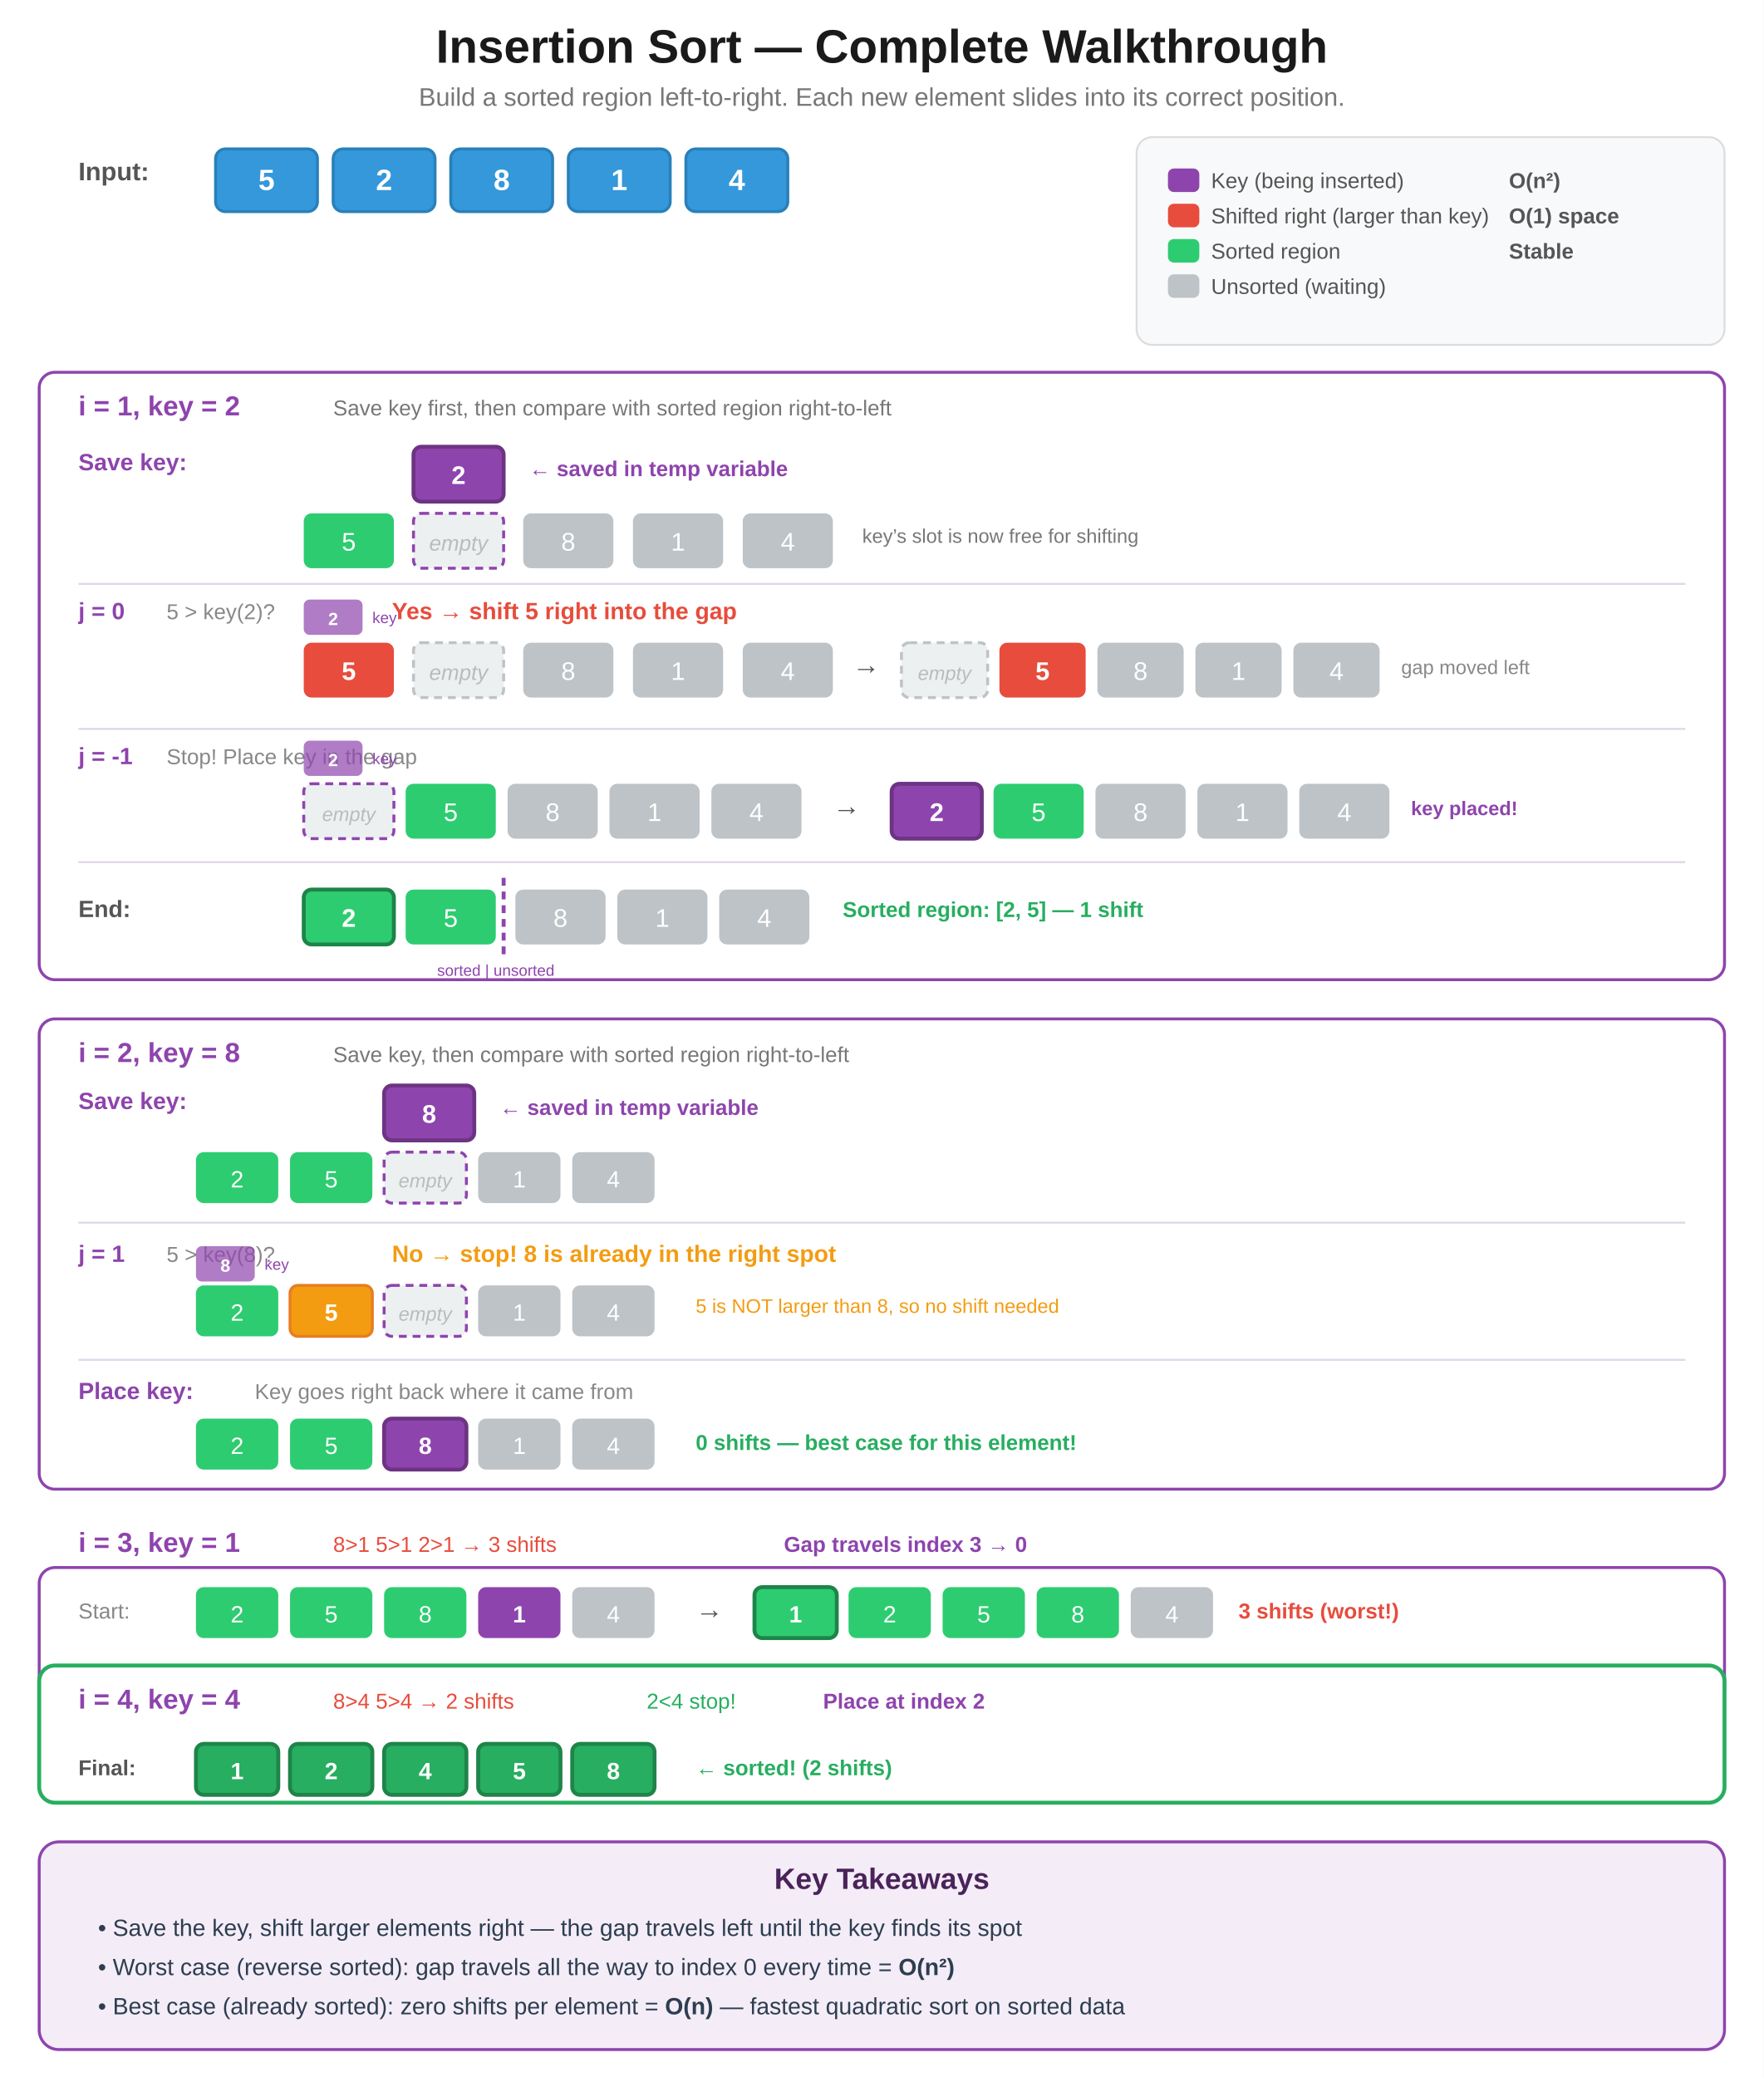
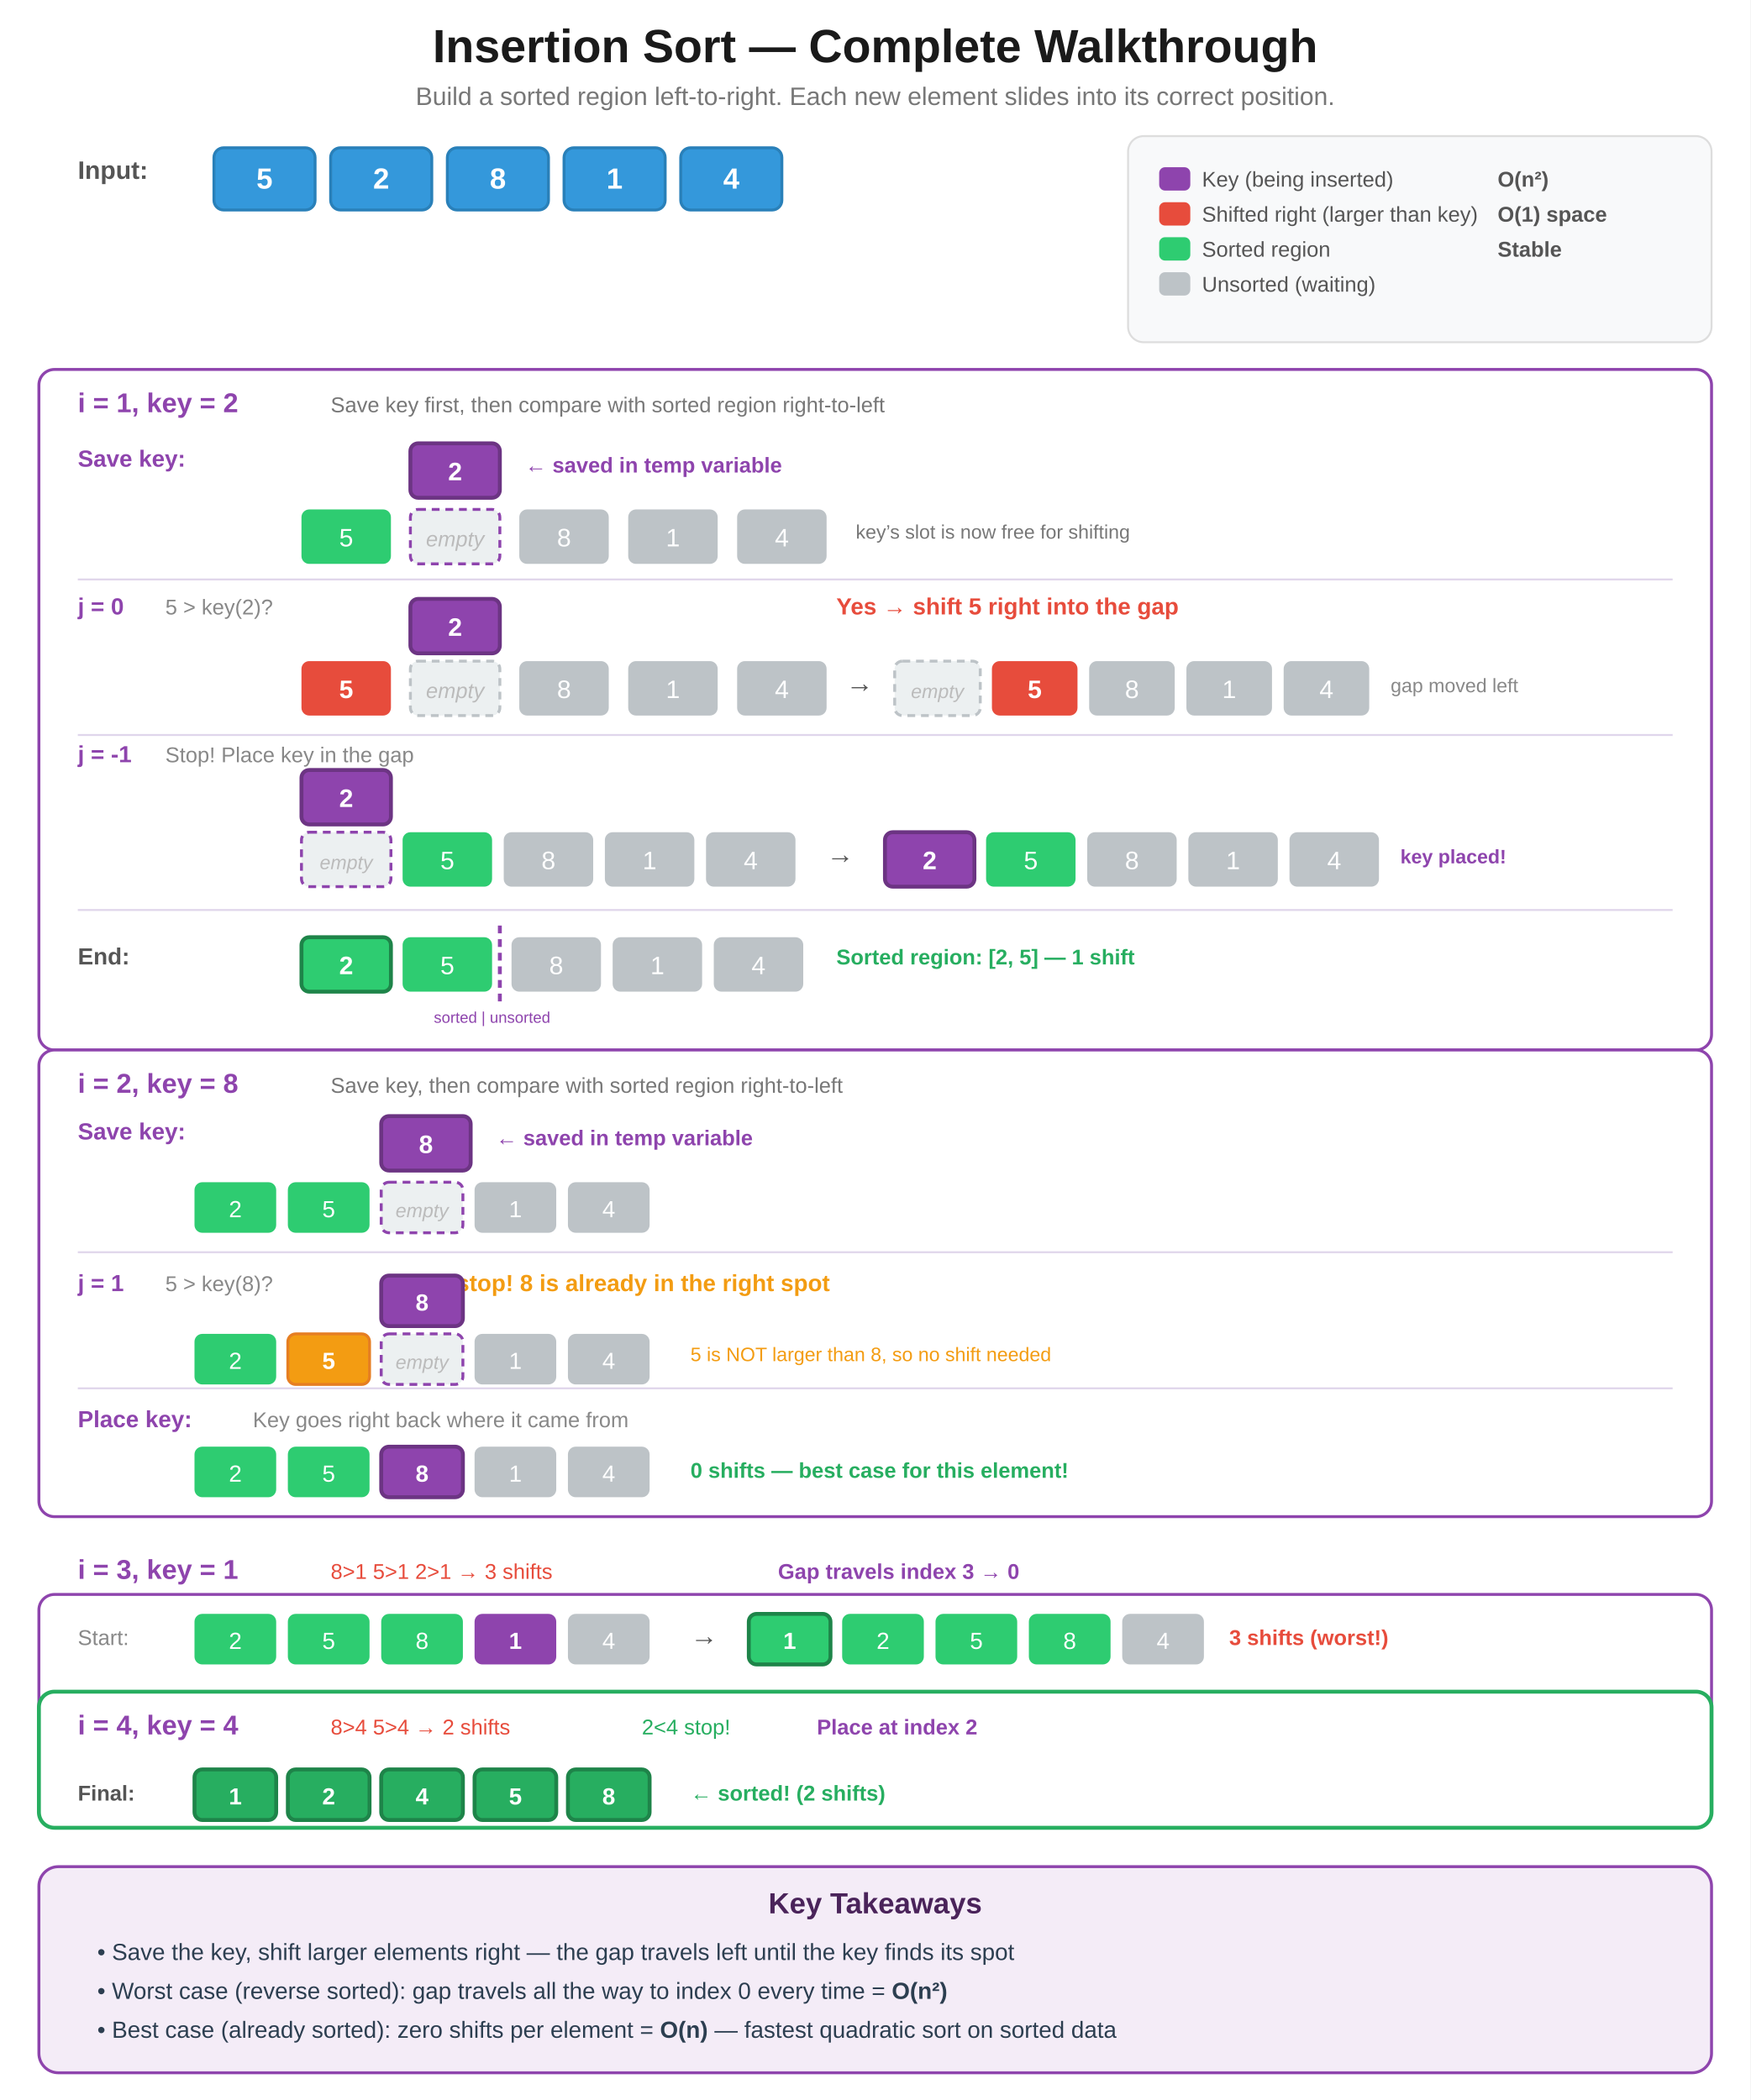
- <svg xmlns="http://www.w3.org/2000/svg" viewBox="0 0 900 1060" font-family="'Segoe UI', Arial, sans-serif">
+ <svg xmlns="http://www.w3.org/2000/svg" viewBox="0 0 900 1080" font-family="'Segoe UI', Arial, sans-serif">
  <rect width="100%" height="100%" fill="white" />
  <text x="450" y="32" text-anchor="middle" fill="#1a1a1a" font-size="24" font-weight="bold">Insertion Sort — Complete Walkthrough</text>
  <text x="450" y="54" text-anchor="middle" fill="#777" font-size="13">Build a sorted region left-to-right. Each new element slides into its correct position.</text>
  <rect x="580" y="70" width="300" height="106" rx="8" fill="#f8f9fa" stroke="#ddd" stroke-width="1" />
  <rect x="596" y="86" width="16" height="12" rx="3" fill="#8e44ad" />
  <text x="618" y="96" fill="#555" font-size="11">Key (being inserted)</text>
  <rect x="596" y="104" width="16" height="12" rx="3" fill="#e74c3c" />
  <text x="618" y="114" fill="#555" font-size="11">Shifted right (larger than key)</text>
  <rect x="596" y="122" width="16" height="12" rx="3" fill="#2ecc71" />
  <text x="618" y="132" fill="#555" font-size="11">Sorted region</text>
  <rect x="596" y="140" width="16" height="12" rx="3" fill="#bdc3c7" />
  <text x="618" y="150" fill="#555" font-size="11">Unsorted (waiting)</text>
  <text x="770" y="96" fill="#555" font-size="11" font-weight="bold">O(n²)</text>
  <text x="770" y="114" fill="#555" font-size="11" font-weight="bold">O(1) space</text>
  <text x="770" y="132" fill="#555" font-size="11" font-weight="bold">Stable</text>
  <text x="40" y="92" fill="#555" font-size="13" font-weight="bold">Input:</text>
  <rect x="110" y="76" width="52" height="32" rx="5" fill="#3498db" stroke="#2980b9" stroke-width="1.5" />
  <text x="136" y="97" text-anchor="middle" fill="#fff" font-size="15" font-weight="bold">5</text>
  <rect x="170" y="76" width="52" height="32" rx="5" fill="#3498db" stroke="#2980b9" stroke-width="1.5" />
  <text x="196" y="97" text-anchor="middle" fill="#fff" font-size="15" font-weight="bold">2</text>
  <rect x="230" y="76" width="52" height="32" rx="5" fill="#3498db" stroke="#2980b9" stroke-width="1.5" />
  <text x="256" y="97" text-anchor="middle" fill="#fff" font-size="15" font-weight="bold">8</text>
  <rect x="290" y="76" width="52" height="32" rx="5" fill="#3498db" stroke="#2980b9" stroke-width="1.5" />
  <text x="316" y="97" text-anchor="middle" fill="#fff" font-size="15" font-weight="bold">1</text>
  <rect x="350" y="76" width="52" height="32" rx="5" fill="#3498db" stroke="#2980b9" stroke-width="1.5" />
  <text x="376" y="97" text-anchor="middle" fill="#fff" font-size="15" font-weight="bold">4</text>
-   <rect x="20" y="190" width="860" height="310" rx="8" fill="#fff" stroke="#8e44ad" stroke-width="1.5" />
+   <rect x="20" y="190" width="860" height="350" rx="8" fill="#fff" stroke="#8e44ad" stroke-width="1.5" />
  <text x="40" y="212" fill="#8e44ad" font-size="14" font-weight="bold">i = 1, key = 2</text>
  <text x="170" y="212" fill="#777" font-size="11">Save key first, then compare with sorted region right-to-left</text>
  <text x="40" y="240" fill="#8e44ad" font-size="12" font-weight="bold">Save key:</text>
  <rect x="211" y="228" width="46" height="28" rx="4" fill="#8e44ad" stroke="#6c3483" stroke-width="2" />
  <text x="234" y="247" text-anchor="middle" fill="#fff" font-size="13" font-weight="bold">2</text>
  <text x="270" y="243" fill="#8e44ad" font-size="11" font-weight="bold">← saved in temp variable</text>
  <rect x="155" y="262" width="46" height="28" rx="4" fill="#2ecc71" />
  <text x="178" y="281" text-anchor="middle" fill="#fff" font-size="13">5</text>
  <rect x="211" y="262" width="46" height="28" rx="4" fill="#ecf0f1" stroke="#8e44ad" stroke-width="1.5" stroke-dasharray="4,3" />
  <text x="234" y="281" text-anchor="middle" fill="#bbb" font-size="11" font-style="italic">empty</text>
  <rect x="267" y="262" width="46" height="28" rx="4" fill="#bdc3c7" />
  <text x="290" y="281" text-anchor="middle" fill="#fff" font-size="13">8</text>
  <rect x="323" y="262" width="46" height="28" rx="4" fill="#bdc3c7" />
  <text x="346" y="281" text-anchor="middle" fill="#fff" font-size="13">1</text>
  <rect x="379" y="262" width="46" height="28" rx="4" fill="#bdc3c7" />
  <text x="402" y="281" text-anchor="middle" fill="#fff" font-size="13">4</text>
  <text x="440" y="277" fill="#777" font-size="10">key’s slot is now free for shifting</text>
  <line x1="40" y1="298" x2="860" y2="298" stroke="#e0d6eb" stroke-width="1" />
  <text x="40" y="316" fill="#8e44ad" font-size="12" font-weight="bold">j = 0</text>
  <text x="85" y="316" fill="#888" font-size="11">5 &gt; key(2)?</text>
-   <text x="200" y="316" fill="#e74c3c" font-size="12" font-weight="bold">Yes → shift 5 right into the gap</text>
-   <rect x="155" y="306" width="30" height="18" rx="3" fill="#8e44ad" opacity="0.7" />
-   <text x="170" y="319" text-anchor="middle" fill="#fff" font-size="9" font-weight="bold">2</text>
-   <text x="190" y="318" fill="#8e44ad" font-size="8">key</text>
-   <rect x="155" y="328" width="46" height="28" rx="4" fill="#e74c3c" />
-   <text x="178" y="347" text-anchor="middle" fill="#fff" font-size="13" font-weight="bold">5</text>
-   <rect x="211" y="328" width="46" height="28" rx="4" fill="#ecf0f1" stroke="#bdc3c7" stroke-width="1.5" stroke-dasharray="4,3" />
-   <text x="234" y="347" text-anchor="middle" fill="#bbb" font-size="11" font-style="italic">empty</text>
-   <rect x="267" y="328" width="46" height="28" rx="4" fill="#bdc3c7" />
-   <text x="290" y="347" text-anchor="middle" fill="#fff" font-size="13">8</text>
-   <rect x="323" y="328" width="46" height="28" rx="4" fill="#bdc3c7" />
-   <text x="346" y="347" text-anchor="middle" fill="#fff" font-size="13">1</text>
-   <rect x="379" y="328" width="46" height="28" rx="4" fill="#bdc3c7" />
-   <text x="402" y="347" text-anchor="middle" fill="#fff" font-size="13">4</text>
-   <text x="435" y="344" fill="#555" font-size="14">→</text>
-   <rect x="460" y="328" width="44" height="28" rx="4" fill="#ecf0f1" stroke="#bdc3c7" stroke-width="1.5" stroke-dasharray="4,3" />
-   <text x="482" y="347" text-anchor="middle" fill="#bbb" font-size="10" font-style="italic">empty</text>
-   <rect x="510" y="328" width="44" height="28" rx="4" fill="#e74c3c" />
-   <text x="532" y="347" text-anchor="middle" fill="#fff" font-size="13" font-weight="bold">5</text>
-   <rect x="560" y="328" width="44" height="28" rx="4" fill="#bdc3c7" />
-   <text x="582" y="347" text-anchor="middle" fill="#fff" font-size="13">8</text>
-   <rect x="610" y="328" width="44" height="28" rx="4" fill="#bdc3c7" />
-   <text x="632" y="347" text-anchor="middle" fill="#fff" font-size="13">1</text>
-   <rect x="660" y="328" width="44" height="28" rx="4" fill="#bdc3c7" />
-   <text x="682" y="347" text-anchor="middle" fill="#fff" font-size="13">4</text>
-   <text x="715" y="344" fill="#888" font-size="10">gap moved left</text>
-   <line x1="40" y1="372" x2="860" y2="372" stroke="#e0d6eb" stroke-width="1" />
-   <text x="40" y="390" fill="#8e44ad" font-size="12" font-weight="bold">j = -1</text>
-   <text x="85" y="390" fill="#888" font-size="11">Stop! Place key in the gap</text>
-   <rect x="155" y="378" width="30" height="18" rx="3" fill="#8e44ad" opacity="0.7" />
-   <text x="170" y="391" text-anchor="middle" fill="#fff" font-size="9" font-weight="bold">2</text>
-   <text x="190" y="390" fill="#8e44ad" font-size="8">key</text>
-   <rect x="155" y="400" width="46" height="28" rx="4" fill="#ecf0f1" stroke="#8e44ad" stroke-width="1.5" stroke-dasharray="4,3" />
-   <text x="178" y="419" text-anchor="middle" fill="#bbb" font-size="10" font-style="italic">empty</text>
-   <rect x="207" y="400" width="46" height="28" rx="4" fill="#2ecc71" />
-   <text x="230" y="419" text-anchor="middle" fill="#fff" font-size="13">5</text>
-   <rect x="259" y="400" width="46" height="28" rx="4" fill="#bdc3c7" />
-   <text x="282" y="419" text-anchor="middle" fill="#fff" font-size="13">8</text>
-   <rect x="311" y="400" width="46" height="28" rx="4" fill="#bdc3c7" />
-   <text x="334" y="419" text-anchor="middle" fill="#fff" font-size="13">1</text>
-   <rect x="363" y="400" width="46" height="28" rx="4" fill="#bdc3c7" />
-   <text x="386" y="419" text-anchor="middle" fill="#fff" font-size="13">4</text>
-   <text x="425" y="416" fill="#555" font-size="14">→</text>
-   <rect x="455" y="400" width="46" height="28" rx="4" fill="#8e44ad" stroke="#6c3483" stroke-width="2" />
-   <text x="478" y="419" text-anchor="middle" fill="#fff" font-size="13" font-weight="bold">2</text>
-   <rect x="507" y="400" width="46" height="28" rx="4" fill="#2ecc71" />
-   <text x="530" y="419" text-anchor="middle" fill="#fff" font-size="13">5</text>
-   <rect x="559" y="400" width="46" height="28" rx="4" fill="#bdc3c7" />
-   <text x="582" y="419" text-anchor="middle" fill="#fff" font-size="13">8</text>
-   <rect x="611" y="400" width="46" height="28" rx="4" fill="#bdc3c7" />
-   <text x="634" y="419" text-anchor="middle" fill="#fff" font-size="13">1</text>
-   <rect x="663" y="400" width="46" height="28" rx="4" fill="#bdc3c7" />
-   <text x="686" y="419" text-anchor="middle" fill="#fff" font-size="13">4</text>
-   <text x="720" y="416" fill="#8e44ad" font-size="10" font-weight="bold">key placed!</text>
-   <line x1="40" y1="440" x2="860" y2="440" stroke="#e0d6eb" stroke-width="1" />
-   <text x="40" y="468" fill="#555" font-size="12" font-weight="bold">End:</text>
-   <rect x="155" y="454" width="46" height="28" rx="4" fill="#2ecc71" stroke="#1e8449" stroke-width="2" />
-   <text x="178" y="473" text-anchor="middle" fill="#fff" font-size="13" font-weight="bold">2</text>
-   <rect x="207" y="454" width="46" height="28" rx="4" fill="#2ecc71" />
-   <text x="230" y="473" text-anchor="middle" fill="#fff" font-size="13">5</text>
-   <line x1="257" y1="448" x2="257" y2="488" stroke="#8e44ad" stroke-width="2" stroke-dasharray="4,3" />
-   <text x="253" y="498" text-anchor="middle" fill="#8e44ad" font-size="8">sorted | unsorted</text>
-   <rect x="263" y="454" width="46" height="28" rx="4" fill="#bdc3c7" />
-   <text x="286" y="473" text-anchor="middle" fill="#fff" font-size="13">8</text>
-   <rect x="315" y="454" width="46" height="28" rx="4" fill="#bdc3c7" />
-   <text x="338" y="473" text-anchor="middle" fill="#fff" font-size="13">1</text>
-   <rect x="367" y="454" width="46" height="28" rx="4" fill="#bdc3c7" />
-   <text x="390" y="473" text-anchor="middle" fill="#fff" font-size="13">4</text>
-   <text x="430" y="468" fill="#27ae60" font-size="11" font-weight="bold">Sorted region: [2, 5] — 1 shift</text>
-   <rect x="20" y="520" width="860" height="240" rx="8" fill="#fff" stroke="#8e44ad" stroke-width="1.5" />
-   <text x="40" y="542" fill="#8e44ad" font-size="14" font-weight="bold">i = 2, key = 8</text>
-   <text x="170" y="542" fill="#777" font-size="11">Save key, then compare with sorted region right-to-left</text>
-   <text x="40" y="566" fill="#8e44ad" font-size="12" font-weight="bold">Save key:</text>
-   <rect x="196" y="554" width="46" height="28" rx="4" fill="#8e44ad" stroke="#6c3483" stroke-width="2" />
-   <text x="219" y="573" text-anchor="middle" fill="#fff" font-size="13" font-weight="bold">8</text>
-   <text x="255" y="569" fill="#8e44ad" font-size="11" font-weight="bold">← saved in temp variable</text>
-   <rect x="100" y="588" width="42" height="26" rx="4" fill="#2ecc71" />
-   <text x="121" y="606" text-anchor="middle" fill="#fff" font-size="12">2</text>
-   <rect x="148" y="588" width="42" height="26" rx="4" fill="#2ecc71" />
-   <text x="169" y="606" text-anchor="middle" fill="#fff" font-size="12">5</text>
-   <rect x="196" y="588" width="42" height="26" rx="4" fill="#ecf0f1" stroke="#8e44ad" stroke-width="1.5" stroke-dasharray="4,3" />
-   <text x="217" y="606" text-anchor="middle" fill="#bbb" font-size="10" font-style="italic">empty</text>
-   <rect x="244" y="588" width="42" height="26" rx="4" fill="#bdc3c7" />
-   <text x="265" y="606" text-anchor="middle" fill="#fff" font-size="12">1</text>
-   <rect x="292" y="588" width="42" height="26" rx="4" fill="#bdc3c7" />
-   <text x="313" y="606" text-anchor="middle" fill="#fff" font-size="12">4</text>
-   <line x1="40" y1="624" x2="860" y2="624" stroke="#e0d6eb" stroke-width="1" />
-   <text x="40" y="644" fill="#8e44ad" font-size="12" font-weight="bold">j = 1</text>
-   <text x="85" y="644" fill="#888" font-size="11">5 &gt; key(8)?</text>
-   <text x="200" y="644" fill="#f39c12" font-size="12" font-weight="bold">No → stop! 8 is already in the right spot</text>
-   <rect x="100" y="636" width="30" height="18" rx="3" fill="#8e44ad" opacity="0.7" />
-   <text x="115" y="649" text-anchor="middle" fill="#fff" font-size="9" font-weight="bold">8</text>
-   <text x="135" y="648" fill="#8e44ad" font-size="8">key</text>
-   <rect x="100" y="656" width="42" height="26" rx="4" fill="#2ecc71" />
-   <text x="121" y="674" text-anchor="middle" fill="#fff" font-size="12">2</text>
-   <rect x="148" y="656" width="42" height="26" rx="4" fill="#f39c12" stroke="#e67e22" stroke-width="1.5" />
-   <text x="169" y="674" text-anchor="middle" fill="#fff" font-size="12" font-weight="bold">5</text>
-   <rect x="196" y="656" width="42" height="26" rx="4" fill="#ecf0f1" stroke="#8e44ad" stroke-width="1.5" stroke-dasharray="4,3" />
-   <text x="217" y="674" text-anchor="middle" fill="#bbb" font-size="10" font-style="italic">empty</text>
-   <rect x="244" y="656" width="42" height="26" rx="4" fill="#bdc3c7" />
-   <text x="265" y="674" text-anchor="middle" fill="#fff" font-size="12">1</text>
-   <rect x="292" y="656" width="42" height="26" rx="4" fill="#bdc3c7" />
-   <text x="313" y="674" text-anchor="middle" fill="#fff" font-size="12">4</text>
-   <text x="355" y="670" fill="#f39c12" font-size="10">5 is NOT larger than 8, so no shift needed</text>
-   <line x1="40" y1="694" x2="860" y2="694" stroke="#e0d6eb" stroke-width="1" />
-   <text x="40" y="714" fill="#8e44ad" font-size="12" font-weight="bold">Place key:</text>
-   <text x="130" y="714" fill="#888" font-size="11">Key goes right back where it came from</text>
-   <rect x="100" y="724" width="42" height="26" rx="4" fill="#2ecc71" />
-   <text x="121" y="742" text-anchor="middle" fill="#fff" font-size="12">2</text>
-   <rect x="148" y="724" width="42" height="26" rx="4" fill="#2ecc71" />
-   <text x="169" y="742" text-anchor="middle" fill="#fff" font-size="12">5</text>
-   <rect x="196" y="724" width="42" height="26" rx="4" fill="#8e44ad" stroke="#6c3483" stroke-width="2" />
-   <text x="217" y="742" text-anchor="middle" fill="#fff" font-size="12" font-weight="bold">8</text>
-   <rect x="244" y="724" width="42" height="26" rx="4" fill="#bdc3c7" />
-   <text x="265" y="742" text-anchor="middle" fill="#fff" font-size="12">1</text>
-   <rect x="292" y="724" width="42" height="26" rx="4" fill="#bdc3c7" />
-   <text x="313" y="742" text-anchor="middle" fill="#fff" font-size="12">4</text>
-   <text x="355" y="740" fill="#27ae60" font-size="11" font-weight="bold">0 shifts — best case for this element!</text>
-   <rect x="20" y="800.0" width="860" height="70" rx="8" fill="#fff" stroke="#8e44ad" stroke-width="1.5" />
-   <text x="40" y="792.0" fill="#8e44ad" font-size="14" font-weight="bold">i = 3, key = 1</text>
-   <text x="170" y="792.0" fill="#e74c3c" font-size="11">8&gt;1  5&gt;1  2&gt;1 → 3 shifts</text>
-   <text x="400" y="792.0" fill="#8e44ad" font-size="11" font-weight="bold">Gap travels index 3 → 0</text>
-   <text x="40" y="826.0" fill="#888" font-size="11">Start:</text>
-   <rect x="100" y="810.0" width="42" height="26" rx="4" fill="#2ecc71" />
-   <text x="121" y="828.0" text-anchor="middle" fill="#fff" font-size="12">2</text>
-   <rect x="148" y="810.0" width="42" height="26" rx="4" fill="#2ecc71" />
-   <text x="169" y="828.0" text-anchor="middle" fill="#fff" font-size="12">5</text>
-   <rect x="196" y="810.0" width="42" height="26" rx="4" fill="#2ecc71" />
-   <text x="217" y="828.0" text-anchor="middle" fill="#fff" font-size="12">8</text>
-   <rect x="244" y="810.0" width="42" height="26" rx="4" fill="#8e44ad" />
-   <text x="265" y="828.0" text-anchor="middle" fill="#fff" font-size="12" font-weight="bold">1</text>
-   <rect x="292" y="810.0" width="42" height="26" rx="4" fill="#bdc3c7" />
-   <text x="313" y="828.0" text-anchor="middle" fill="#fff" font-size="12">4</text>
-   <text x="355" y="826.0" fill="#555" font-size="14">→</text>
-   <rect x="385" y="810.0" width="42" height="26" rx="4" fill="#2ecc71" stroke="#1e8449" stroke-width="2" />
-   <text x="406" y="828.0" text-anchor="middle" fill="#fff" font-size="12" font-weight="bold">1</text>
-   <rect x="433" y="810.0" width="42" height="26" rx="4" fill="#2ecc71" />
-   <text x="454" y="828.0" text-anchor="middle" fill="#fff" font-size="12">2</text>
-   <rect x="481" y="810.0" width="42" height="26" rx="4" fill="#2ecc71" />
-   <text x="502" y="828.0" text-anchor="middle" fill="#fff" font-size="12">5</text>
-   <rect x="529" y="810.0" width="42" height="26" rx="4" fill="#2ecc71" />
-   <text x="550" y="828.0" text-anchor="middle" fill="#fff" font-size="12">8</text>
-   <rect x="577" y="810.0" width="42" height="26" rx="4" fill="#bdc3c7" />
-   <text x="598" y="828.0" text-anchor="middle" fill="#fff" font-size="12">4</text>
-   <text x="632" y="826.0" fill="#e74c3c" font-size="11" font-weight="bold">3 shifts (worst!)</text>
-   <rect x="20" y="850.0" width="860" height="70" rx="8" fill="#fff" stroke="#27ae60" stroke-width="2" />
-   <text x="40" y="872.0" fill="#8e44ad" font-size="14" font-weight="bold">i = 4, key = 4</text>
-   <text x="170" y="872.0" fill="#e74c3c" font-size="11">8&gt;4  5&gt;4 → 2 shifts</text>
-   <text x="330" y="872.0" fill="#27ae60" font-size="11">2&lt;4 stop!</text>
-   <text x="420" y="872.0" fill="#8e44ad" font-size="11" font-weight="bold">Place at index 2</text>
-   <text x="40" y="906.0" fill="#555" font-size="11" font-weight="bold">Final:</text>
-   <rect x="100" y="890.0" width="42" height="26" rx="4" fill="#27ae60" stroke="#1e8449" stroke-width="2" />
-   <text x="121" y="908.0" text-anchor="middle" fill="#fff" font-size="12" font-weight="bold">1</text>
-   <rect x="148" y="890.0" width="42" height="26" rx="4" fill="#27ae60" stroke="#1e8449" stroke-width="2" />
-   <text x="169" y="908.0" text-anchor="middle" fill="#fff" font-size="12" font-weight="bold">2</text>
-   <rect x="196" y="890.0" width="42" height="26" rx="4" fill="#27ae60" stroke="#1e8449" stroke-width="2" />
-   <text x="217" y="908.0" text-anchor="middle" fill="#fff" font-size="12" font-weight="bold">4</text>
-   <rect x="244" y="890.0" width="42" height="26" rx="4" fill="#27ae60" stroke="#1e8449" stroke-width="2" />
-   <text x="265" y="908.0" text-anchor="middle" fill="#fff" font-size="12" font-weight="bold">5</text>
-   <rect x="292" y="890.0" width="42" height="26" rx="4" fill="#27ae60" stroke="#1e8449" stroke-width="2" />
-   <text x="313" y="908.0" text-anchor="middle" fill="#fff" font-size="12" font-weight="bold">8</text>
-   <text x="355" y="906.0" fill="#27ae60" font-size="11" font-weight="bold">← sorted! (2 shifts)</text>
-   <rect x="20" y="940.0" width="860" height="106" rx="10" fill="#f4ecf7" stroke="#8e44ad" stroke-width="1.5" />
-   <text x="450" y="964.0" text-anchor="middle" fill="#4a235a" font-size="15" font-weight="bold">Key Takeaways</text>
-   <text x="50" y="988.0" fill="#2c3e50" font-size="12">• Save the key, shift larger elements right — the gap travels left until the key finds its spot</text>
-   <text x="50" y="1008.0" fill="#2c3e50" font-size="12">• Worst case (reverse sorted): gap travels all the way to index 0 every time = <tspan font-weight="bold">O(n²)</tspan>
+   <text x="430" y="316" fill="#e74c3c" font-size="12" font-weight="bold">Yes → shift 5 right into the gap</text>
+   <rect x="211" y="308" width="46" height="28" rx="4" fill="#8e44ad" stroke="#6c3483" stroke-width="2" />
+   <text x="234" y="327" text-anchor="middle" fill="#fff" font-size="13" font-weight="bold">2</text>
+   <rect x="155" y="340" width="46" height="28" rx="4" fill="#e74c3c" />
+   <text x="178" y="359" text-anchor="middle" fill="#fff" font-size="13" font-weight="bold">5</text>
+   <rect x="211" y="340" width="46" height="28" rx="4" fill="#ecf0f1" stroke="#bdc3c7" stroke-width="1.5" stroke-dasharray="4,3" />
+   <text x="234" y="359" text-anchor="middle" fill="#bbb" font-size="11" font-style="italic">empty</text>
+   <rect x="267" y="340" width="46" height="28" rx="4" fill="#bdc3c7" />
+   <text x="290" y="359" text-anchor="middle" fill="#fff" font-size="13">8</text>
+   <rect x="323" y="340" width="46" height="28" rx="4" fill="#bdc3c7" />
+   <text x="346" y="359" text-anchor="middle" fill="#fff" font-size="13">1</text>
+   <rect x="379" y="340" width="46" height="28" rx="4" fill="#bdc3c7" />
+   <text x="402" y="359" text-anchor="middle" fill="#fff" font-size="13">4</text>
+   <text x="435" y="356" fill="#555" font-size="14">→</text>
+   <rect x="460" y="340" width="44" height="28" rx="4" fill="#ecf0f1" stroke="#bdc3c7" stroke-width="1.5" stroke-dasharray="4,3" />
+   <text x="482" y="359" text-anchor="middle" fill="#bbb" font-size="10" font-style="italic">empty</text>
+   <rect x="510" y="340" width="44" height="28" rx="4" fill="#e74c3c" />
+   <text x="532" y="359" text-anchor="middle" fill="#fff" font-size="13" font-weight="bold">5</text>
+   <rect x="560" y="340" width="44" height="28" rx="4" fill="#bdc3c7" />
+   <text x="582" y="359" text-anchor="middle" fill="#fff" font-size="13">8</text>
+   <rect x="610" y="340" width="44" height="28" rx="4" fill="#bdc3c7" />
+   <text x="632" y="359" text-anchor="middle" fill="#fff" font-size="13">1</text>
+   <rect x="660" y="340" width="44" height="28" rx="4" fill="#bdc3c7" />
+   <text x="682" y="359" text-anchor="middle" fill="#fff" font-size="13">4</text>
+   <text x="715" y="356" fill="#888" font-size="10">gap moved left</text>
+   <line x1="40" y1="378" x2="860" y2="378" stroke="#e0d6eb" stroke-width="1" />
+   <text x="40" y="392" fill="#8e44ad" font-size="12" font-weight="bold">j = -1</text>
+   <text x="85" y="392" fill="#888" font-size="11">Stop! Place key in the gap</text>
+   <rect x="155" y="396" width="46" height="28" rx="4" fill="#8e44ad" stroke="#6c3483" stroke-width="2" />
+   <text x="178" y="415" text-anchor="middle" fill="#fff" font-size="13" font-weight="bold">2</text>
+   <rect x="155" y="428" width="46" height="28" rx="4" fill="#ecf0f1" stroke="#8e44ad" stroke-width="1.5" stroke-dasharray="4,3" />
+   <text x="178" y="447" text-anchor="middle" fill="#bbb" font-size="10" font-style="italic">empty</text>
+   <rect x="207" y="428" width="46" height="28" rx="4" fill="#2ecc71" />
+   <text x="230" y="447" text-anchor="middle" fill="#fff" font-size="13">5</text>
+   <rect x="259" y="428" width="46" height="28" rx="4" fill="#bdc3c7" />
+   <text x="282" y="447" text-anchor="middle" fill="#fff" font-size="13">8</text>
+   <rect x="311" y="428" width="46" height="28" rx="4" fill="#bdc3c7" />
+   <text x="334" y="447" text-anchor="middle" fill="#fff" font-size="13">1</text>
+   <rect x="363" y="428" width="46" height="28" rx="4" fill="#bdc3c7" />
+   <text x="386" y="447" text-anchor="middle" fill="#fff" font-size="13">4</text>
+   <text x="425" y="444" fill="#555" font-size="14">→</text>
+   <rect x="455" y="428" width="46" height="28" rx="4" fill="#8e44ad" stroke="#6c3483" stroke-width="2" />
+   <text x="478" y="447" text-anchor="middle" fill="#fff" font-size="13" font-weight="bold">2</text>
+   <rect x="507" y="428" width="46" height="28" rx="4" fill="#2ecc71" />
+   <text x="530" y="447" text-anchor="middle" fill="#fff" font-size="13">5</text>
+   <rect x="559" y="428" width="46" height="28" rx="4" fill="#bdc3c7" />
+   <text x="582" y="447" text-anchor="middle" fill="#fff" font-size="13">8</text>
+   <rect x="611" y="428" width="46" height="28" rx="4" fill="#bdc3c7" />
+   <text x="634" y="447" text-anchor="middle" fill="#fff" font-size="13">1</text>
+   <rect x="663" y="428" width="46" height="28" rx="4" fill="#bdc3c7" />
+   <text x="686" y="447" text-anchor="middle" fill="#fff" font-size="13">4</text>
+   <text x="720" y="444" fill="#8e44ad" font-size="10" font-weight="bold">key placed!</text>
+   <line x1="40" y1="468" x2="860" y2="468" stroke="#e0d6eb" stroke-width="1" />
+   <text x="40" y="496" fill="#555" font-size="12" font-weight="bold">End:</text>
+   <rect x="155" y="482" width="46" height="28" rx="4" fill="#2ecc71" stroke="#1e8449" stroke-width="2" />
+   <text x="178" y="501" text-anchor="middle" fill="#fff" font-size="13" font-weight="bold">2</text>
+   <rect x="207" y="482" width="46" height="28" rx="4" fill="#2ecc71" />
+   <text x="230" y="501" text-anchor="middle" fill="#fff" font-size="13">5</text>
+   <line x1="257" y1="476" x2="257" y2="516" stroke="#8e44ad" stroke-width="2" stroke-dasharray="4,3" />
+   <text x="253" y="526" text-anchor="middle" fill="#8e44ad" font-size="8">sorted | unsorted</text>
+   <rect x="263" y="482" width="46" height="28" rx="4" fill="#bdc3c7" />
+   <text x="286" y="501" text-anchor="middle" fill="#fff" font-size="13">8</text>
+   <rect x="315" y="482" width="46" height="28" rx="4" fill="#bdc3c7" />
+   <text x="338" y="501" text-anchor="middle" fill="#fff" font-size="13">1</text>
+   <rect x="367" y="482" width="46" height="28" rx="4" fill="#bdc3c7" />
+   <text x="390" y="501" text-anchor="middle" fill="#fff" font-size="13">4</text>
+   <text x="430" y="496" fill="#27ae60" font-size="11" font-weight="bold">Sorted region: [2, 5] — 1 shift</text>
+   <rect x="20" y="540.0" width="860" height="240" rx="8" fill="#fff" stroke="#8e44ad" stroke-width="1.5" />
+   <text x="40" y="562.0" fill="#8e44ad" font-size="14" font-weight="bold">i = 2, key = 8</text>
+   <text x="170" y="562.0" fill="#777" font-size="11">Save key, then compare with sorted region right-to-left</text>
+   <text x="40" y="586.0" fill="#8e44ad" font-size="12" font-weight="bold">Save key:</text>
+   <rect x="196" y="574.0" width="46" height="28" rx="4" fill="#8e44ad" stroke="#6c3483" stroke-width="2" />
+   <text x="219" y="593.0" text-anchor="middle" fill="#fff" font-size="13" font-weight="bold">8</text>
+   <text x="255" y="589.0" fill="#8e44ad" font-size="11" font-weight="bold">← saved in temp variable</text>
+   <rect x="100" y="608.0" width="42" height="26" rx="4" fill="#2ecc71" />
+   <text x="121" y="626.0" text-anchor="middle" fill="#fff" font-size="12">2</text>
+   <rect x="148" y="608.0" width="42" height="26" rx="4" fill="#2ecc71" />
+   <text x="169" y="626.0" text-anchor="middle" fill="#fff" font-size="12">5</text>
+   <rect x="196" y="608.0" width="42" height="26" rx="4" fill="#ecf0f1" stroke="#8e44ad" stroke-width="1.5" stroke-dasharray="4,3" />
+   <text x="217" y="626.0" text-anchor="middle" fill="#bbb" font-size="10" font-style="italic">empty</text>
+   <rect x="244" y="608.0" width="42" height="26" rx="4" fill="#bdc3c7" />
+   <text x="265" y="626.0" text-anchor="middle" fill="#fff" font-size="12">1</text>
+   <rect x="292" y="608.0" width="42" height="26" rx="4" fill="#bdc3c7" />
+   <text x="313" y="626.0" text-anchor="middle" fill="#fff" font-size="12">4</text>
+   <line x1="40" y1="644" x2="860" y2="644" stroke="#e0d6eb" stroke-width="1" />
+   <text x="40" y="664.0" fill="#8e44ad" font-size="12" font-weight="bold">j = 1</text>
+   <text x="85" y="664.0" fill="#888" font-size="11">5 &gt; key(8)?</text>
+   <text x="200" y="664.0" fill="#f39c12" font-size="12" font-weight="bold">No → stop! 8 is already in the right spot</text>
+   <rect x="196" y="656.0" width="42" height="26" rx="4" fill="#8e44ad" stroke="#6c3483" stroke-width="2" />
+   <text x="217" y="674.0" text-anchor="middle" fill="#fff" font-size="12" font-weight="bold">8</text>
+   <rect x="100" y="686.0" width="42" height="26" rx="4" fill="#2ecc71" />
+   <text x="121" y="704.0" text-anchor="middle" fill="#fff" font-size="12">2</text>
+   <rect x="148" y="686.0" width="42" height="26" rx="4" fill="#f39c12" stroke="#e67e22" stroke-width="1.5" />
+   <text x="169" y="704.0" text-anchor="middle" fill="#fff" font-size="12" font-weight="bold">5</text>
+   <rect x="196" y="686.0" width="42" height="26" rx="4" fill="#ecf0f1" stroke="#8e44ad" stroke-width="1.5" stroke-dasharray="4,3" />
+   <text x="217" y="704.0" text-anchor="middle" fill="#bbb" font-size="10" font-style="italic">empty</text>
+   <rect x="244" y="686.0" width="42" height="26" rx="4" fill="#bdc3c7" />
+   <text x="265" y="704.0" text-anchor="middle" fill="#fff" font-size="12">1</text>
+   <rect x="292" y="686.0" width="42" height="26" rx="4" fill="#bdc3c7" />
+   <text x="313" y="704.0" text-anchor="middle" fill="#fff" font-size="12">4</text>
+   <text x="355" y="700.0" fill="#f39c12" font-size="10">5 is NOT larger than 8, so no shift needed</text>
+   <line x1="40" y1="714" x2="860" y2="714" stroke="#e0d6eb" stroke-width="1" />
+   <text x="40" y="734.0" fill="#8e44ad" font-size="12" font-weight="bold">Place key:</text>
+   <text x="130" y="734.0" fill="#888" font-size="11">Key goes right back where it came from</text>
+   <rect x="100" y="744.0" width="42" height="26" rx="4" fill="#2ecc71" />
+   <text x="121" y="762.0" text-anchor="middle" fill="#fff" font-size="12">2</text>
+   <rect x="148" y="744.0" width="42" height="26" rx="4" fill="#2ecc71" />
+   <text x="169" y="762.0" text-anchor="middle" fill="#fff" font-size="12">5</text>
+   <rect x="196" y="744.0" width="42" height="26" rx="4" fill="#8e44ad" stroke="#6c3483" stroke-width="2" />
+   <text x="217" y="762.0" text-anchor="middle" fill="#fff" font-size="12" font-weight="bold">8</text>
+   <rect x="244" y="744.0" width="42" height="26" rx="4" fill="#bdc3c7" />
+   <text x="265" y="762.0" text-anchor="middle" fill="#fff" font-size="12">1</text>
+   <rect x="292" y="744.0" width="42" height="26" rx="4" fill="#bdc3c7" />
+   <text x="313" y="762.0" text-anchor="middle" fill="#fff" font-size="12">4</text>
+   <text x="355" y="760.0" fill="#27ae60" font-size="11" font-weight="bold">0 shifts — best case for this element!</text>
+   <rect x="20" y="820.0" width="860" height="70" rx="8" fill="#fff" stroke="#8e44ad" stroke-width="1.5" />
+   <text x="40" y="812.0" fill="#8e44ad" font-size="14" font-weight="bold">i = 3, key = 1</text>
+   <text x="170" y="812.0" fill="#e74c3c" font-size="11">8&gt;1  5&gt;1  2&gt;1 → 3 shifts</text>
+   <text x="400" y="812.0" fill="#8e44ad" font-size="11" font-weight="bold">Gap travels index 3 → 0</text>
+   <text x="40" y="846.0" fill="#888" font-size="11">Start:</text>
+   <rect x="100" y="830.0" width="42" height="26" rx="4" fill="#2ecc71" />
+   <text x="121" y="848.0" text-anchor="middle" fill="#fff" font-size="12">2</text>
+   <rect x="148" y="830.0" width="42" height="26" rx="4" fill="#2ecc71" />
+   <text x="169" y="848.0" text-anchor="middle" fill="#fff" font-size="12">5</text>
+   <rect x="196" y="830.0" width="42" height="26" rx="4" fill="#2ecc71" />
+   <text x="217" y="848.0" text-anchor="middle" fill="#fff" font-size="12">8</text>
+   <rect x="244" y="830.0" width="42" height="26" rx="4" fill="#8e44ad" />
+   <text x="265" y="848.0" text-anchor="middle" fill="#fff" font-size="12" font-weight="bold">1</text>
+   <rect x="292" y="830.0" width="42" height="26" rx="4" fill="#bdc3c7" />
+   <text x="313" y="848.0" text-anchor="middle" fill="#fff" font-size="12">4</text>
+   <text x="355" y="846.0" fill="#555" font-size="14">→</text>
+   <rect x="385" y="830.0" width="42" height="26" rx="4" fill="#2ecc71" stroke="#1e8449" stroke-width="2" />
+   <text x="406" y="848.0" text-anchor="middle" fill="#fff" font-size="12" font-weight="bold">1</text>
+   <rect x="433" y="830.0" width="42" height="26" rx="4" fill="#2ecc71" />
+   <text x="454" y="848.0" text-anchor="middle" fill="#fff" font-size="12">2</text>
+   <rect x="481" y="830.0" width="42" height="26" rx="4" fill="#2ecc71" />
+   <text x="502" y="848.0" text-anchor="middle" fill="#fff" font-size="12">5</text>
+   <rect x="529" y="830.0" width="42" height="26" rx="4" fill="#2ecc71" />
+   <text x="550" y="848.0" text-anchor="middle" fill="#fff" font-size="12">8</text>
+   <rect x="577" y="830.0" width="42" height="26" rx="4" fill="#bdc3c7" />
+   <text x="598" y="848.0" text-anchor="middle" fill="#fff" font-size="12">4</text>
+   <text x="632" y="846.0" fill="#e74c3c" font-size="11" font-weight="bold">3 shifts (worst!)</text>
+   <rect x="20" y="870.0" width="860" height="70" rx="8" fill="#fff" stroke="#27ae60" stroke-width="2" />
+   <text x="40" y="892.0" fill="#8e44ad" font-size="14" font-weight="bold">i = 4, key = 4</text>
+   <text x="170" y="892.0" fill="#e74c3c" font-size="11">8&gt;4  5&gt;4 → 2 shifts</text>
+   <text x="330" y="892.0" fill="#27ae60" font-size="11">2&lt;4 stop!</text>
+   <text x="420" y="892.0" fill="#8e44ad" font-size="11" font-weight="bold">Place at index 2</text>
+   <text x="40" y="926.0" fill="#555" font-size="11" font-weight="bold">Final:</text>
+   <rect x="100" y="910.0" width="42" height="26" rx="4" fill="#27ae60" stroke="#1e8449" stroke-width="2" />
+   <text x="121" y="928.0" text-anchor="middle" fill="#fff" font-size="12" font-weight="bold">1</text>
+   <rect x="148" y="910.0" width="42" height="26" rx="4" fill="#27ae60" stroke="#1e8449" stroke-width="2" />
+   <text x="169" y="928.0" text-anchor="middle" fill="#fff" font-size="12" font-weight="bold">2</text>
+   <rect x="196" y="910.0" width="42" height="26" rx="4" fill="#27ae60" stroke="#1e8449" stroke-width="2" />
+   <text x="217" y="928.0" text-anchor="middle" fill="#fff" font-size="12" font-weight="bold">4</text>
+   <rect x="244" y="910.0" width="42" height="26" rx="4" fill="#27ae60" stroke="#1e8449" stroke-width="2" />
+   <text x="265" y="928.0" text-anchor="middle" fill="#fff" font-size="12" font-weight="bold">5</text>
+   <rect x="292" y="910.0" width="42" height="26" rx="4" fill="#27ae60" stroke="#1e8449" stroke-width="2" />
+   <text x="313" y="928.0" text-anchor="middle" fill="#fff" font-size="12" font-weight="bold">8</text>
+   <text x="355" y="926.0" fill="#27ae60" font-size="11" font-weight="bold">← sorted! (2 shifts)</text>
+   <rect x="20" y="960.0" width="860" height="106" rx="10" fill="#f4ecf7" stroke="#8e44ad" stroke-width="1.5" />
+   <text x="450" y="984.0" text-anchor="middle" fill="#4a235a" font-size="15" font-weight="bold">Key Takeaways</text>
+   <text x="50" y="1008.0" fill="#2c3e50" font-size="12">• Save the key, shift larger elements right — the gap travels left until the key finds its spot</text>
+   <text x="50" y="1028.0" fill="#2c3e50" font-size="12">• Worst case (reverse sorted): gap travels all the way to index 0 every time = <tspan font-weight="bold">O(n²)</tspan>
  </text>
-   <text x="50" y="1028.0" fill="#2c3e50" font-size="12">• Best case (already sorted): zero shifts per element = <tspan font-weight="bold">O(n)</tspan> — fastest quadratic sort on sorted data</text>
+   <text x="50" y="1048.0" fill="#2c3e50" font-size="12">• Best case (already sorted): zero shifts per element = <tspan font-weight="bold">O(n)</tspan> — fastest quadratic sort on sorted data</text>
</svg>
